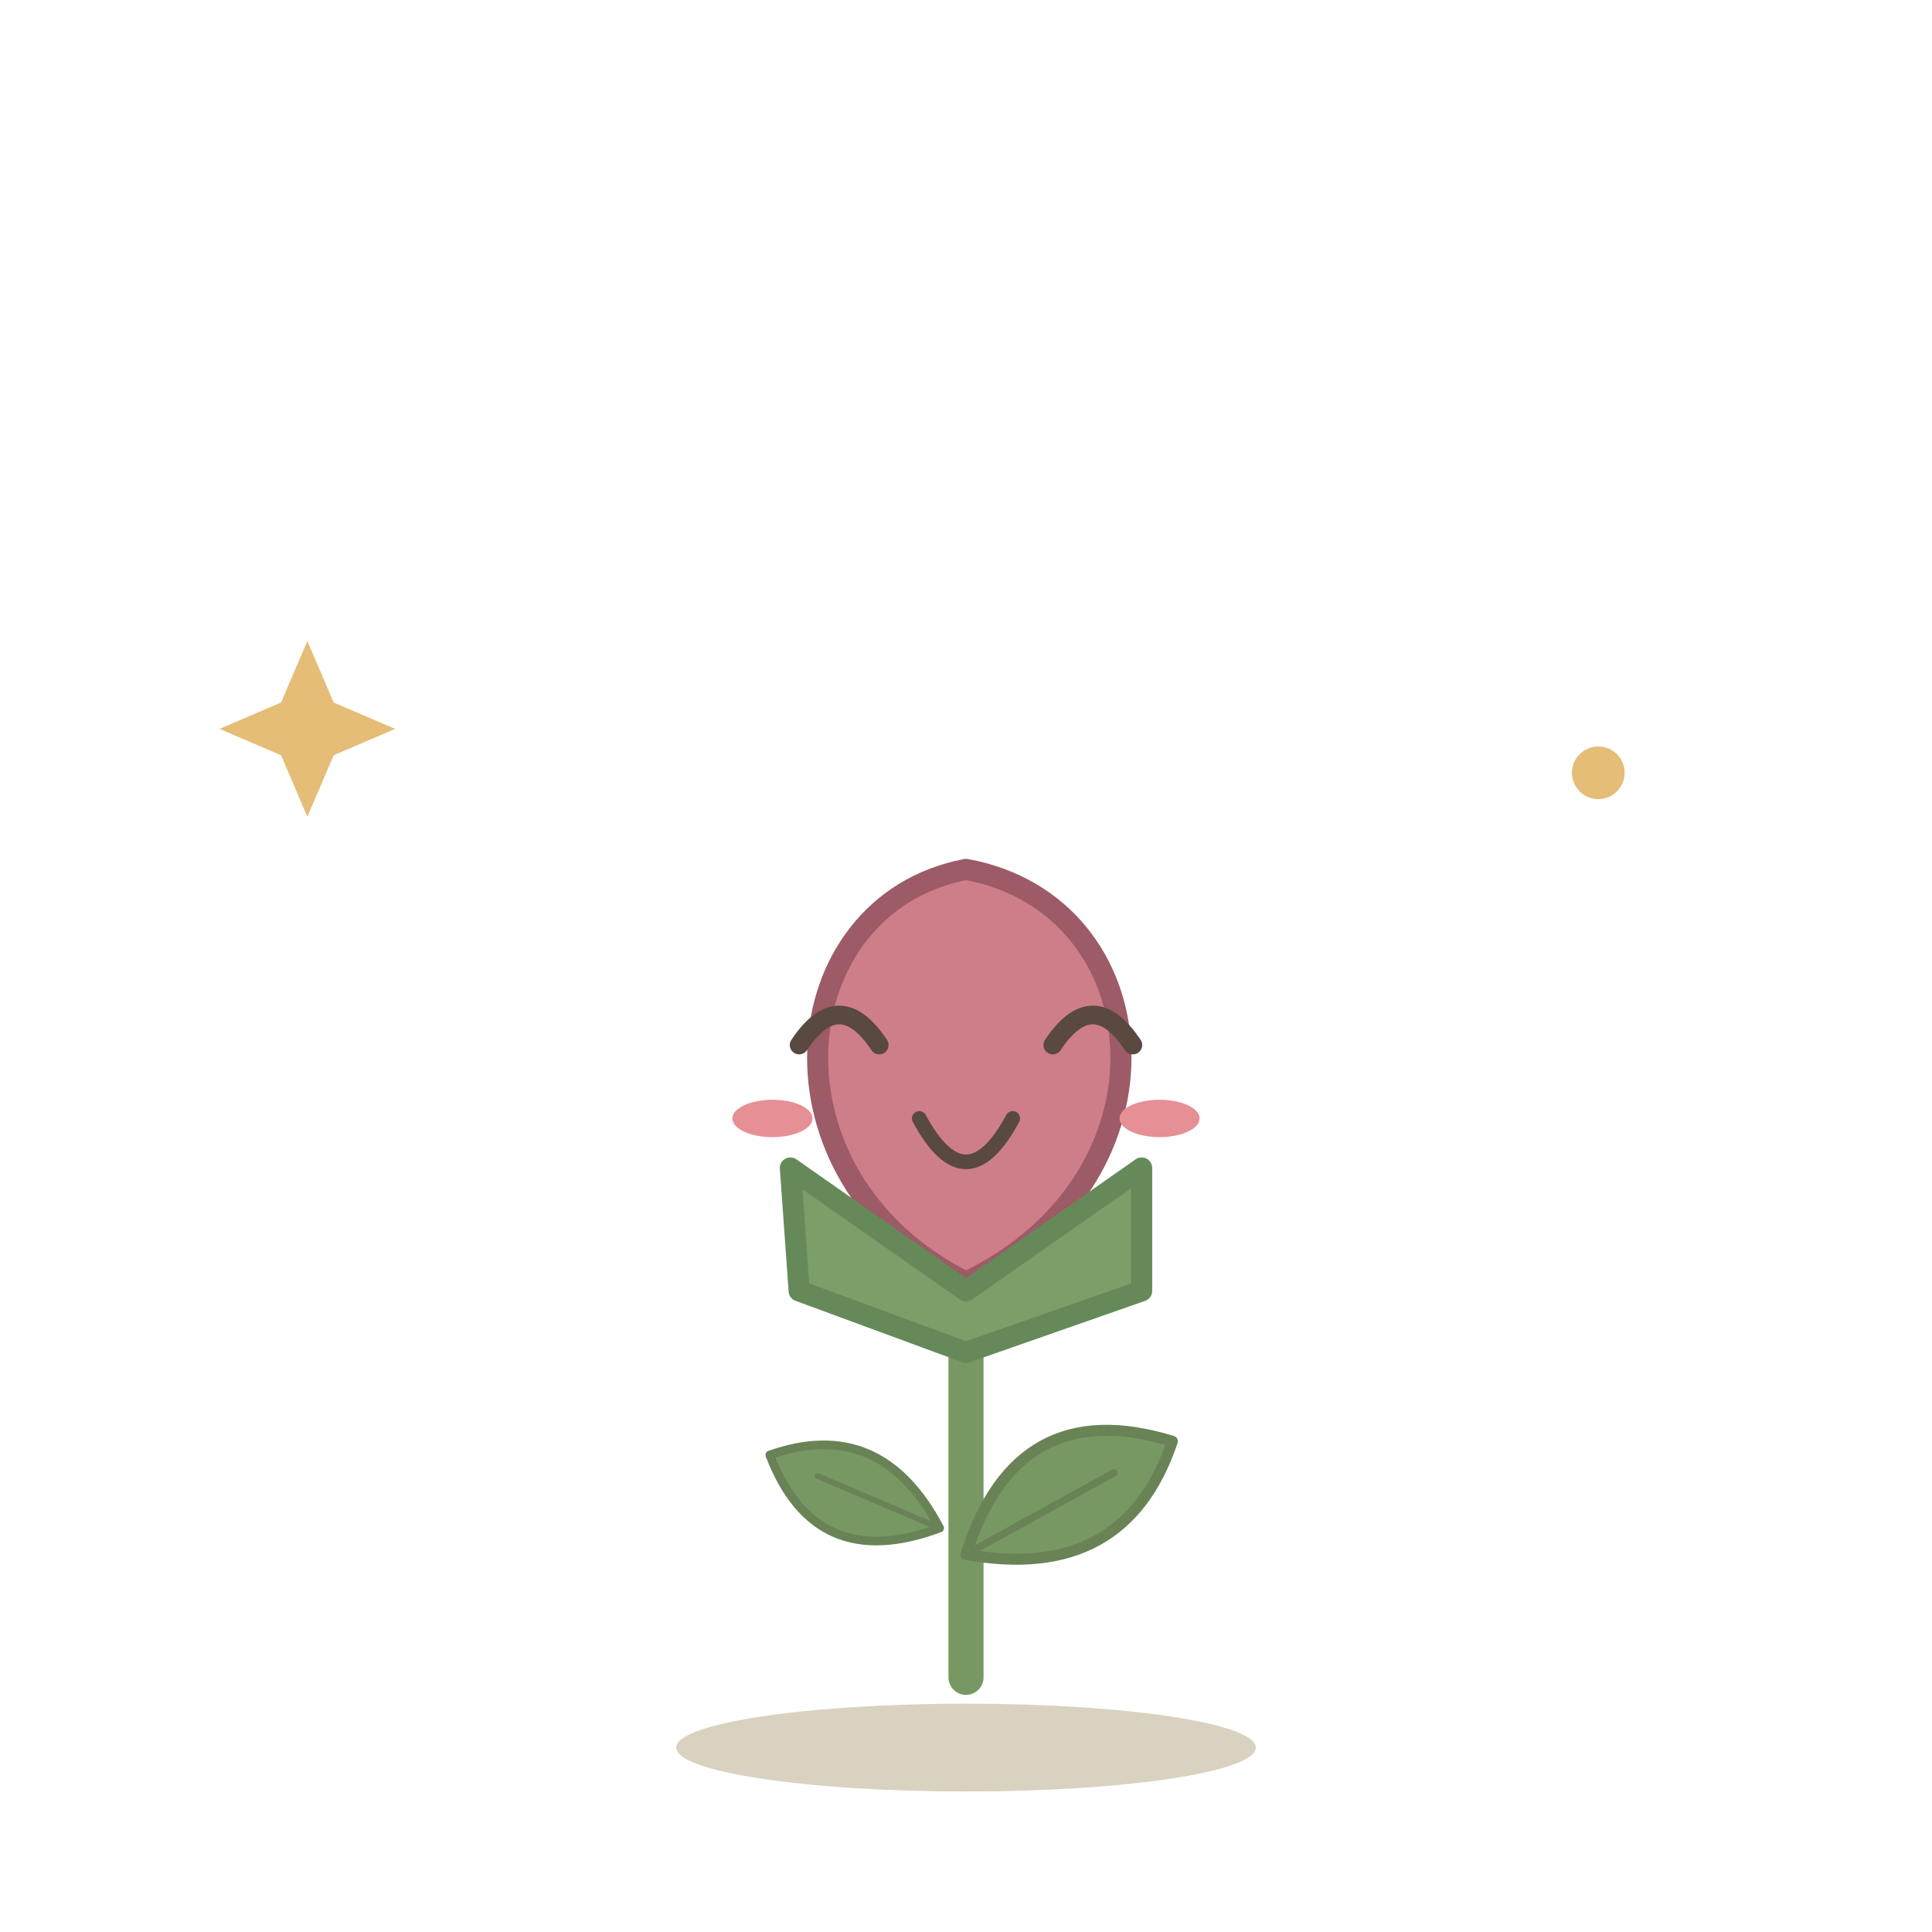
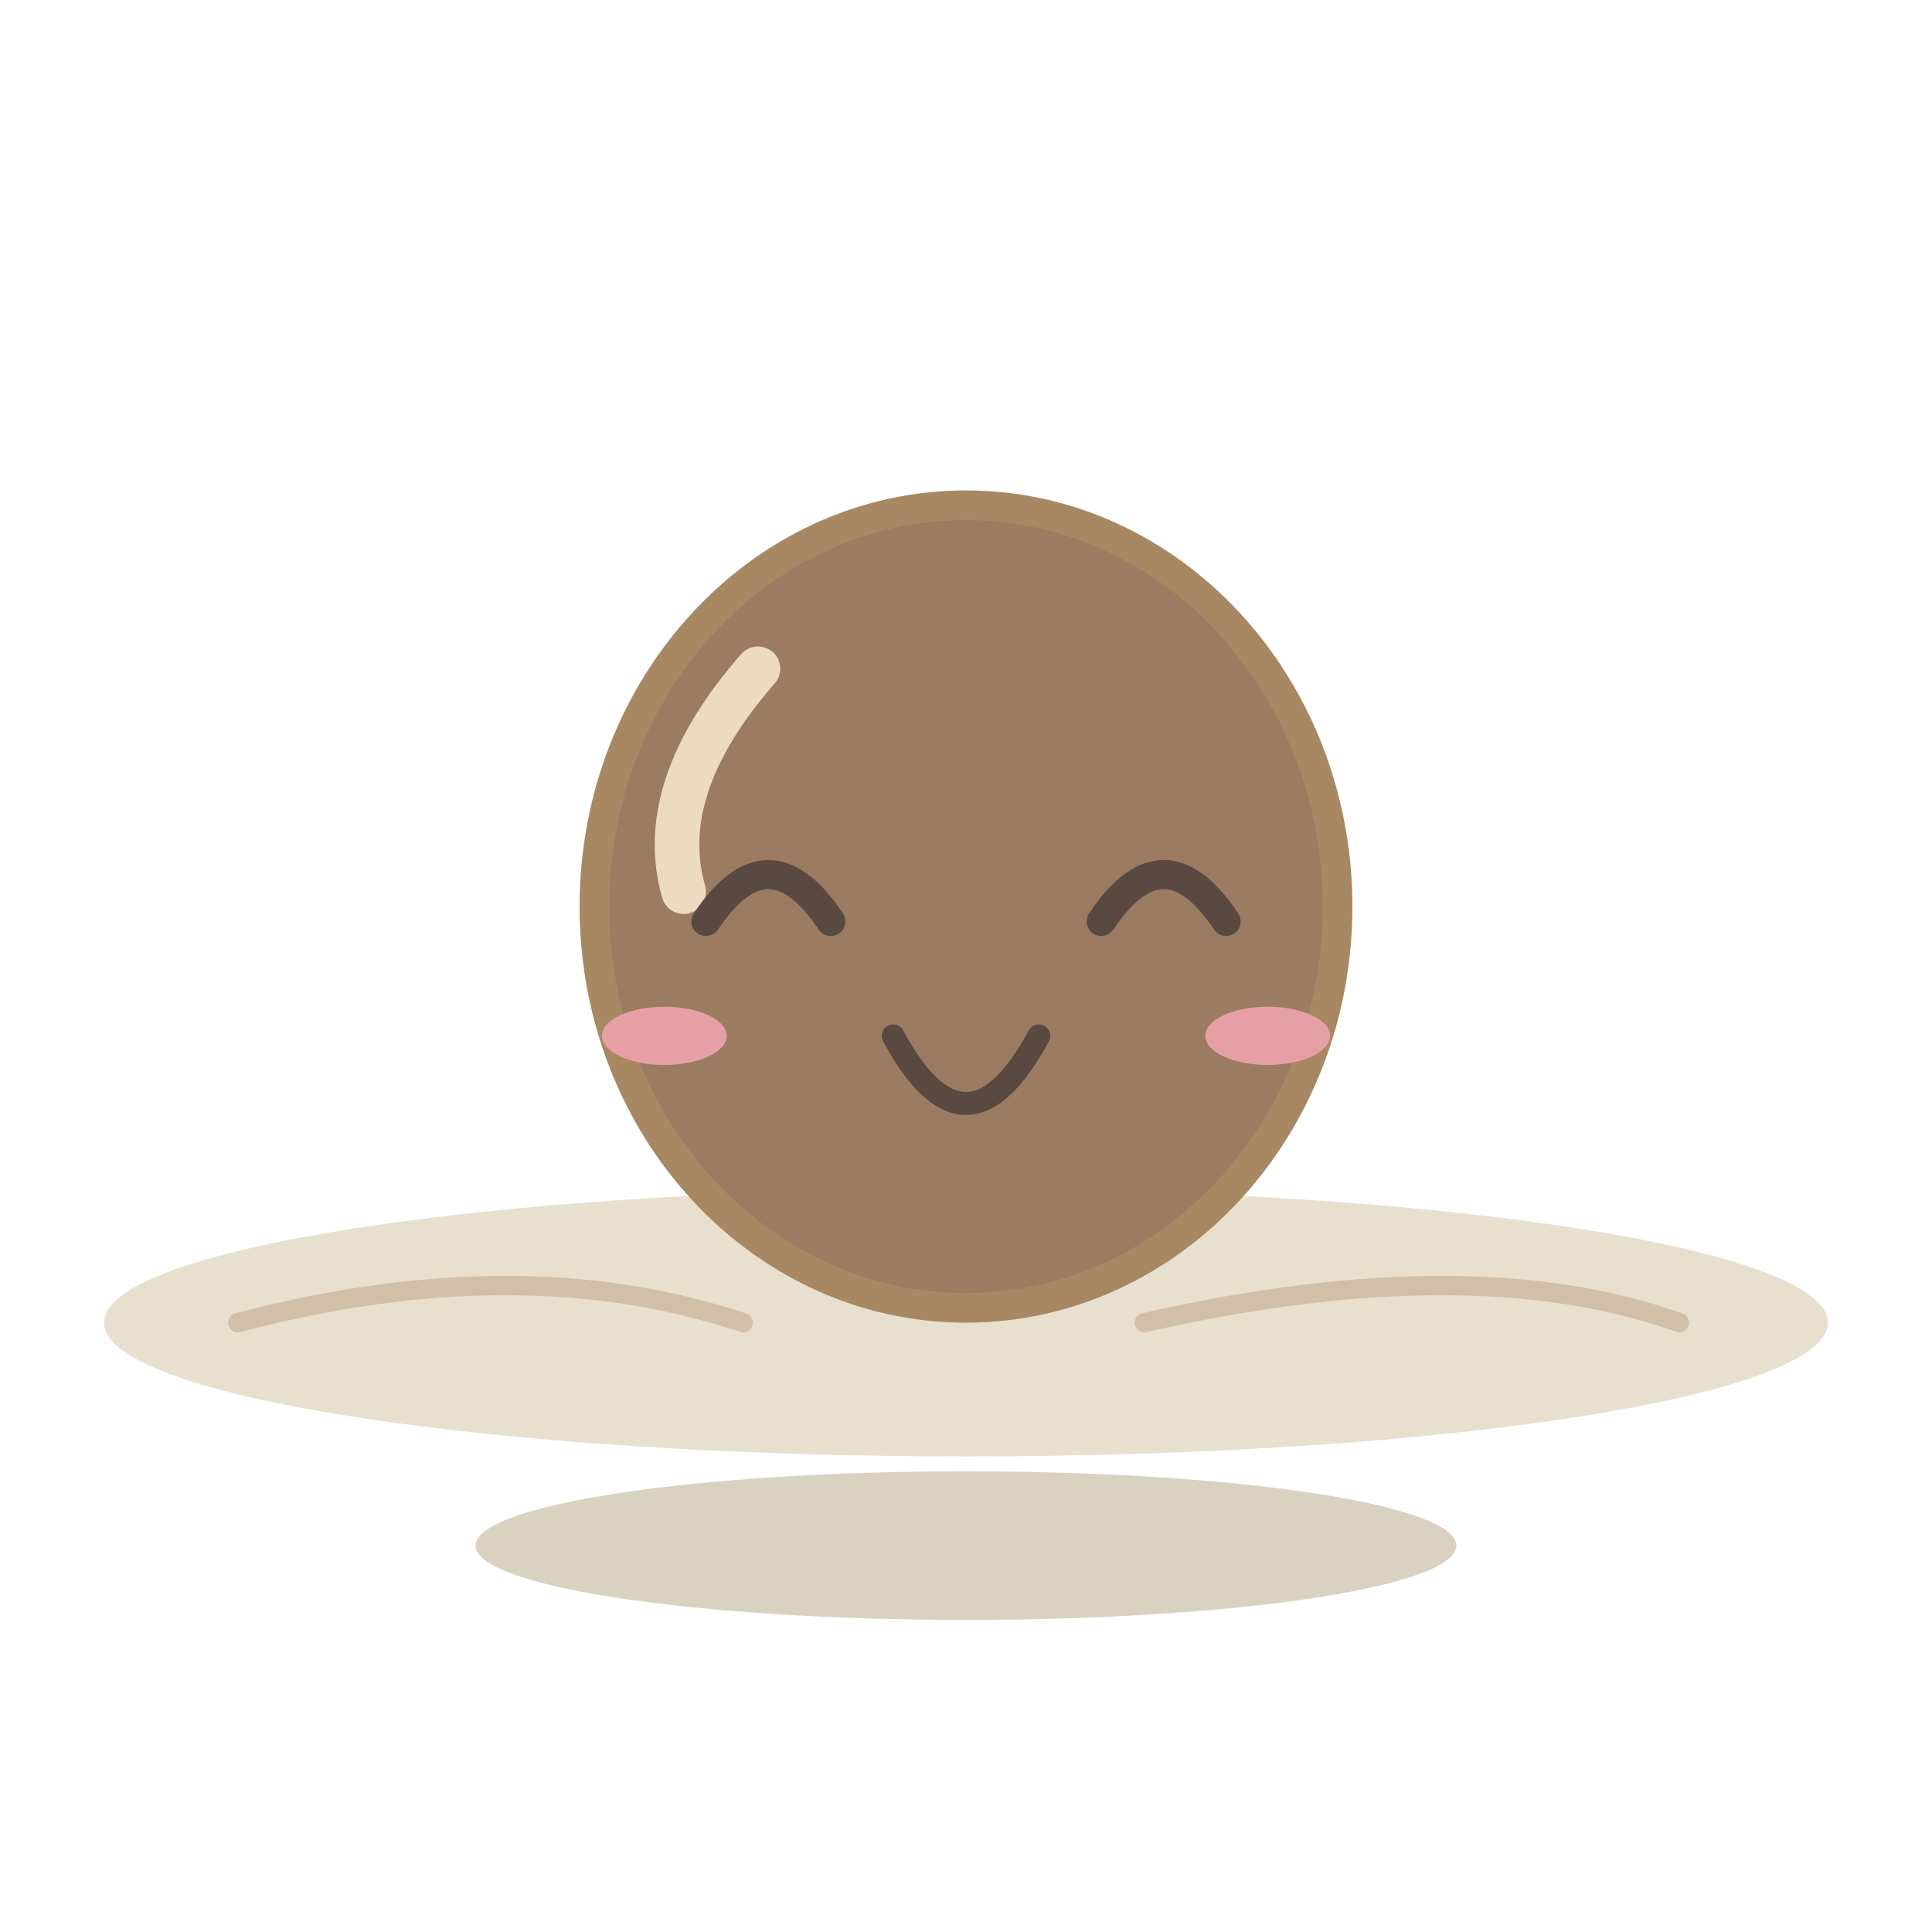
- <svg xmlns="http://www.w3.org/2000/svg" width="220" height="220" viewBox="0 0 220 220" role="img" data-character="camellia" data-stage="1">
+ <svg xmlns="http://www.w3.org/2000/svg" width="220" height="220" viewBox="45 95 130 130" role="img" data-character="camellia" data-stage="1">
  <ellipse cx="110" cy="199" rx="33" ry="5" fill="#d9d2c1" stroke="none" stroke-width="2" />
-   <path d="M110 143V191" fill="none" stroke="#789863" stroke-width="4" stroke-linecap="round" stroke-linejoin="round" />
-   <g transform="translate(107 174) rotate(-100) scale(0.55)">
-     <path d="M0 0Q-5-27 21-32Q25-8 0 0Z" fill="#789863" stroke="#698357" stroke-width="1.8" stroke-linecap="round" stroke-linejoin="round" />
-     <path d="M0 0 15-23" fill="none" stroke="#698357" stroke-width="1.2" stroke-linecap="round" stroke-linejoin="round" />
-   </g>
-   <g transform="translate(110 177) rotate(28) scale(0.7)">
-     <path d="M0 0Q-5-27 21-32Q25-8 0 0Z" fill="#789863" stroke="#698357" stroke-width="1.8" stroke-linecap="round" stroke-linejoin="round" />
-     <path d="M0 0 15-23" fill="none" stroke="#698357" stroke-width="1.2" stroke-linecap="round" stroke-linejoin="round" />
-   </g>
-   <path d="M110 146C86 134 89 103 110 99C132 103 135 134 110 146Z" fill="#ce7e89" stroke="#9c5b66" stroke-width="2.4" stroke-linecap="round" stroke-linejoin="round" />
-   <path d="M110 147 90 133 91 147 110 154 130 147 130 133Z" fill="#7c9e69" stroke="#668959" stroke-width="2.4" stroke-linecap="round" stroke-linejoin="round" />
-   <g transform="translate(110 119) scale(0.76)">
-     <path d="M-25 0q6-9 12 0m26 0q6-9 12 0" fill="none" stroke="#594940" stroke-width="2.8" stroke-linecap="round" stroke-linejoin="round" />
+   <ellipse cx="110" cy="184" rx="58" ry="9" fill="#e8dfcf" stroke="none" stroke-width="2" />
+   <path d="M61 184q19-5 34 0m27 0q22-5 36 0" fill="none" stroke="#d1c0a7" stroke-width="1.3" stroke-linecap="round" stroke-linejoin="round" />
+   <ellipse cx="110" cy="156" rx="25" ry="27" fill="#9b7b61" stroke="#a78862" stroke-width="2" />
+   <path d="M96 140q-7 8-5 15" fill="none" stroke="#ecdbc0" stroke-width="3" stroke-linecap="round" stroke-linejoin="round" />
+   <g transform="translate(110 157) scale(0.7)">
+     <g class="sproutEyes">
+       <path d="M-25 0q6-9 12 0m26 0q6-9 12 0" fill="none" stroke="#594940" stroke-width="2.8" stroke-linecap="round" stroke-linejoin="round" />
+     </g>
    <path d="M-7 11q7 13 14 0" fill="none" stroke="#594940" stroke-width="2.2" stroke-linecap="round" stroke-linejoin="round" />
-     <ellipse cx="-29" cy="11" rx="6" ry="2.8" fill="#e68f95" stroke="none" stroke-width="2" />
-     <ellipse cx="29" cy="11" rx="6" ry="2.8" fill="#e68f95" stroke="none" stroke-width="2" />
+     <ellipse cx="-29" cy="11" rx="6" ry="2.8" fill="#e6a0a5" stroke="none" stroke-width="2" />
+     <ellipse cx="29" cy="11" rx="6" ry="2.8" fill="#e6a0a5" stroke="none" stroke-width="2" />
  </g>
  <path d="M35 73l3 7 7 3-7 3-3 7-3-7-7-3 7-3Z" fill="#e5bd77" stroke="none" stroke-width="2.4" stroke-linecap="round" stroke-linejoin="round" />
  <ellipse cx="182" cy="88" rx="3" ry="3" fill="#e5bd77" stroke="none" stroke-width="2" />
</svg>
